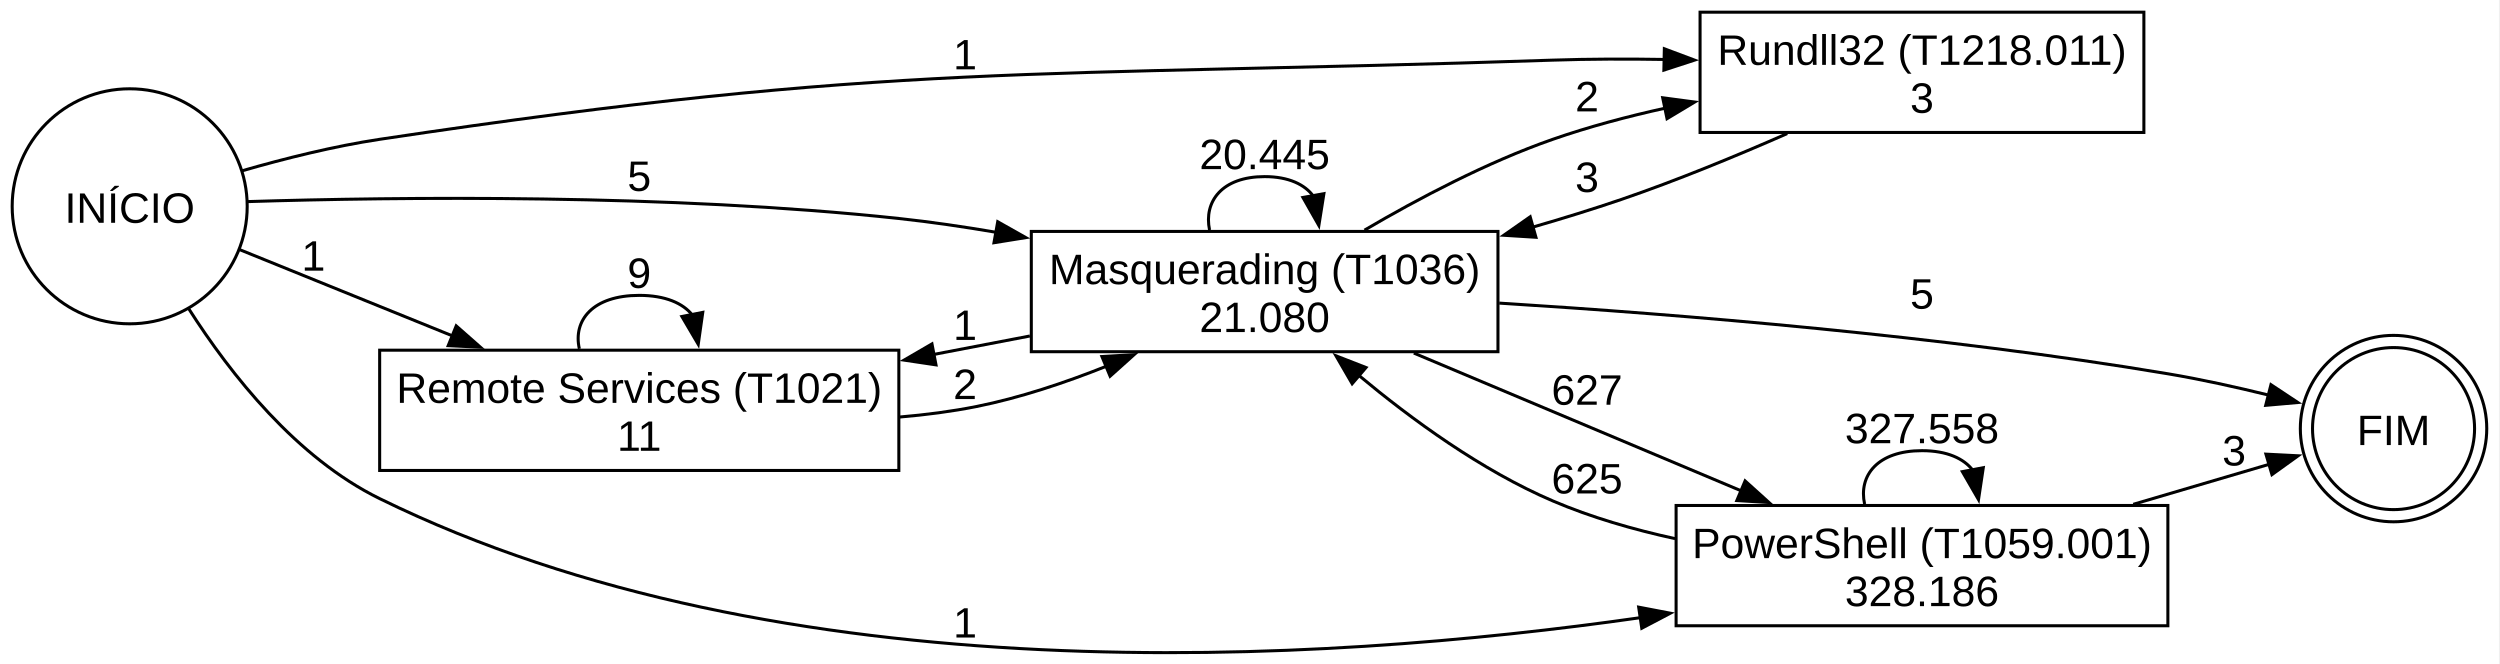
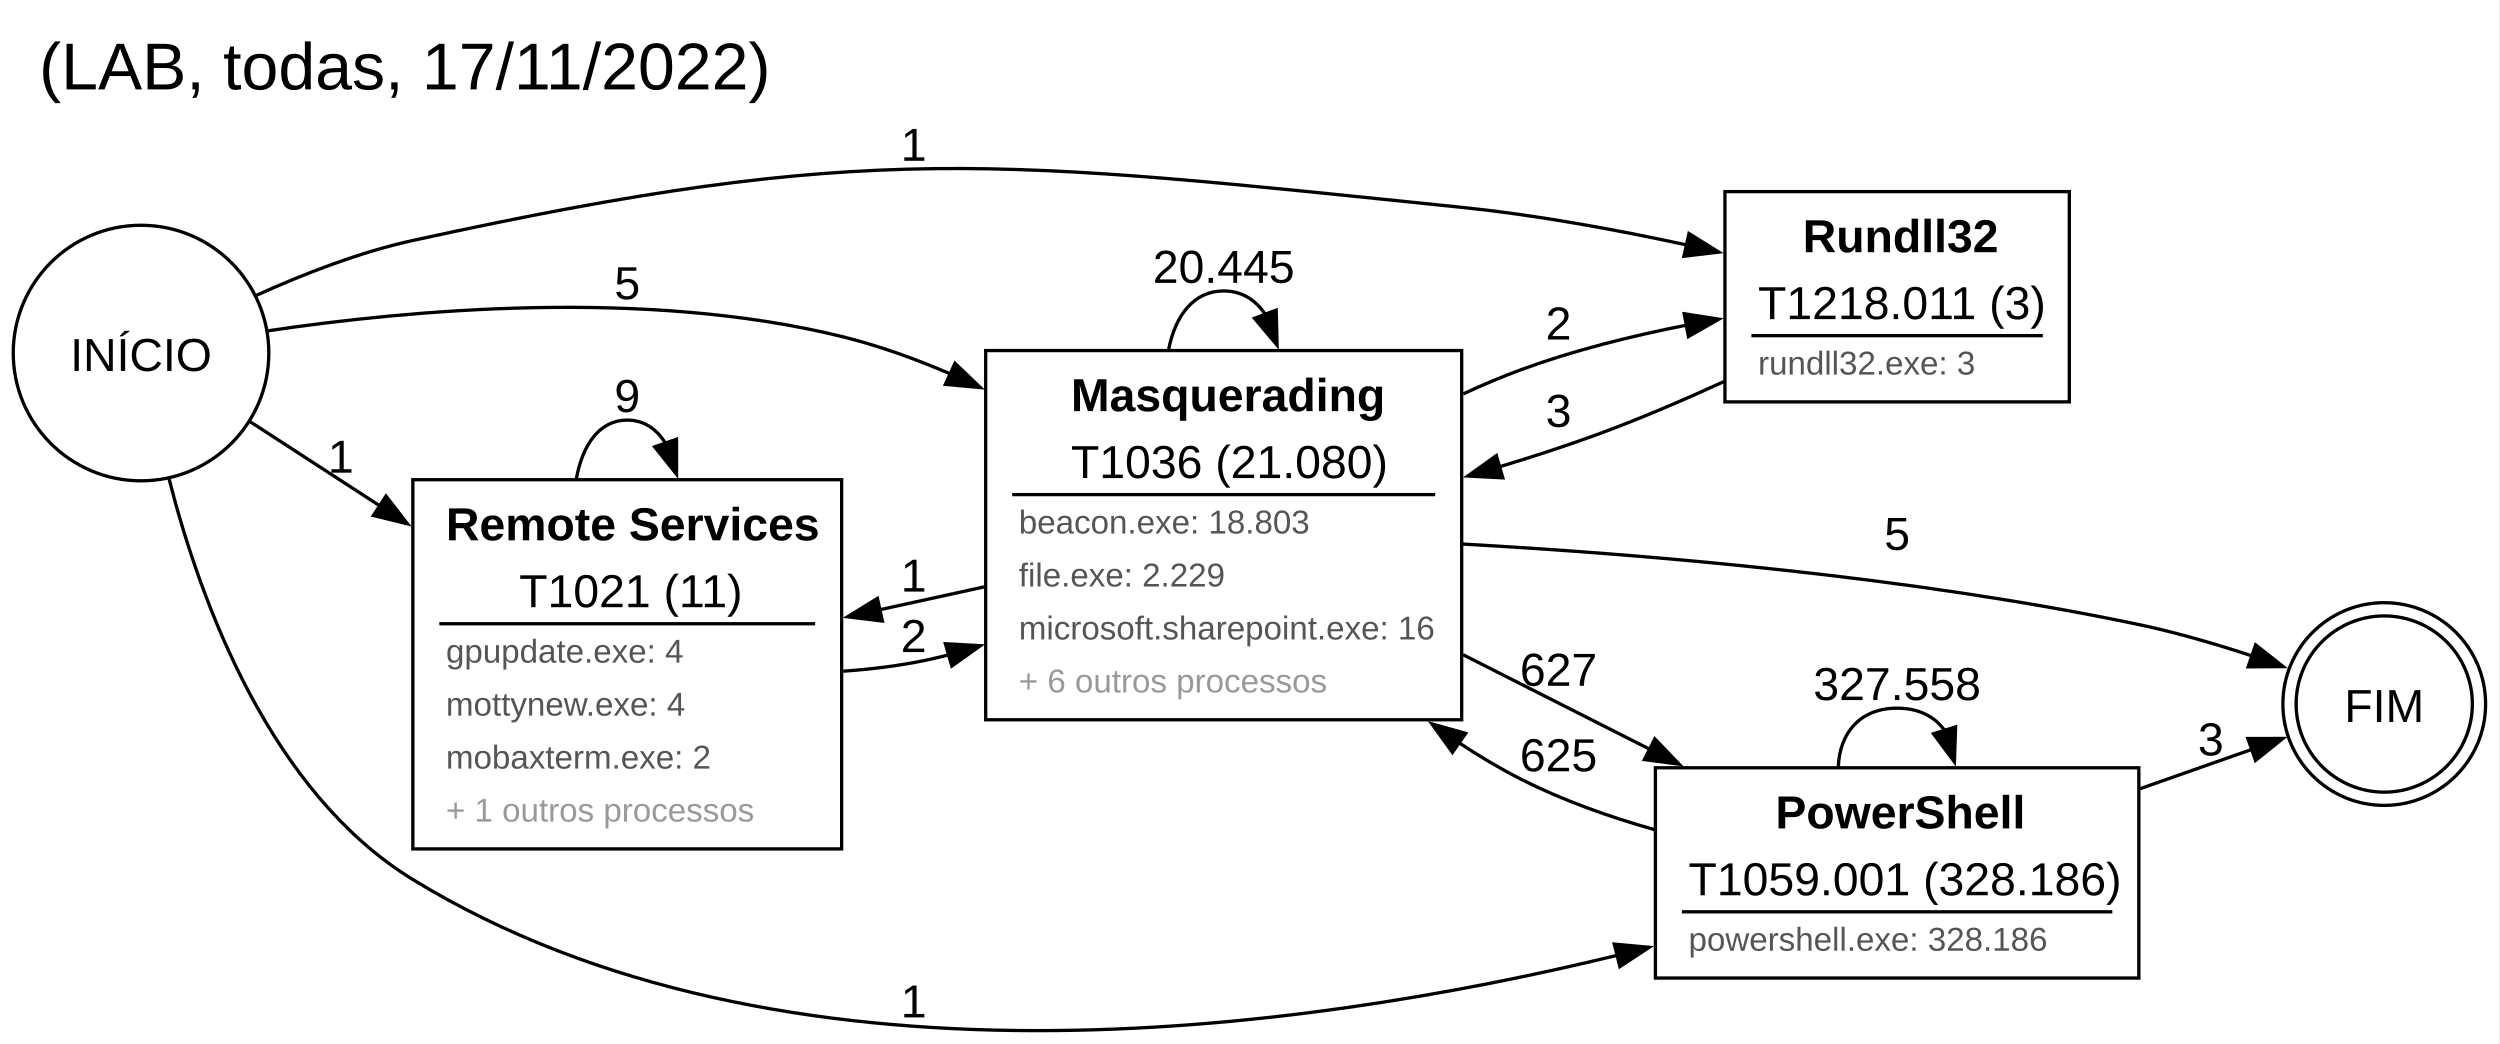
- <svg xmlns="http://www.w3.org/2000/svg" width="821pt" height="218pt" viewBox="0.00 0.00 821.00 218.00">
-   <g id="graph0" class="graph" transform="scale(1 1) rotate(0) translate(4 214.48)">
-     <polygon fill="white" stroke="none" points="-4,4 -4,-214.48 816.65,-214.48 816.65,4 -4,4" />
+ <svg xmlns="http://www.w3.org/2000/svg" width="755pt" height="315pt" viewBox="0.00 0.00 755.00 315.00">
+   <g id="graph0" class="graph" transform="scale(1 1) rotate(0) translate(4 311.28)">
+     <polygon fill="white" stroke="none" points="-4,4 -4,-311.28 750.65,-311.28 750.65,4 -4,4" />
+     <text xml:space="preserve" text-anchor="middle" x="118.25" y="-284.28" font-family="Arial" font-size="20.00">(LAB, todas, 17/11/2022)</text>
    <g id="node1" class="node">
-       <ellipse fill="none" stroke="black" cx="38.59" cy="-146.73" rx="38.59" ry="38.59" />
-       <text xml:space="preserve" text-anchor="middle" x="38.59" y="-141.31" font-family="Arial" font-size="14.00">INÍCIO</text>
+       <ellipse fill="none" stroke="black" cx="38.59" cy="-204.66" rx="38.59" ry="38.59" />
+       <text xml:space="preserve" text-anchor="middle" x="38.59" y="-199.24" font-family="Arial" font-size="14.00">INÍCIO</text>
    </g>
    <g id="node3" class="node">
-       <polygon fill="none" stroke="black" points="291.18,-99.48 120.68,-99.48 120.68,-59.98 291.18,-59.98 291.18,-99.48" />
-       <text xml:space="preserve" text-anchor="middle" x="205.93" y="-82.18" font-family="Arial" font-size="14.00">Remote Services (T1021)</text>
-       <text xml:space="preserve" text-anchor="middle" x="205.93" y="-66.43" font-family="Arial" font-size="14.00">11</text>
+       <polygon fill="none" stroke="black" points="250.18,-166.41 120.68,-166.41 120.68,-54.91 250.18,-54.91 250.18,-166.41" />
+       <polygon fill="black" stroke="black" points="128.68,-122.91 128.68,-122.91 242.18,-122.91 242.18,-122.91 128.68,-122.91" />
+       <text xml:space="preserve" text-anchor="start" x="130.68" y="-148.11" font-family="Arial" font-weight="bold" font-size="14.00">Remote Services</text>
+       <text xml:space="preserve" text-anchor="start" x="152.8" y="-127.91" font-family="Arial" font-size="14.00">T1021 (11)</text>
+       <text xml:space="preserve" text-anchor="start" x="130.68" y="-111.16" font-family="Arial" font-size="10.00" fill="#555555">gpupdate.exe: 4</text>
+       <text xml:space="preserve" text-anchor="start" x="130.68" y="-95.16" font-family="Arial" font-size="10.00" fill="#555555">mottynew.exe: 4</text>
+       <text xml:space="preserve" text-anchor="start" x="130.68" y="-79.16" font-family="Arial" font-size="10.00" fill="#555555">mobaxterm.exe: 2</text>
+       <text xml:space="preserve" text-anchor="start" x="130.68" y="-63.16" font-family="Arial" font-size="10.00" fill="#999999">+ 1 outros processos</text>
    </g>
    <g id="edge1" class="edge">
-       <path fill="none" stroke="black" d="M74.65,-132.52C94.96,-124.29 121.07,-113.71 144.58,-104.18" />
-       <polygon fill="black" stroke="black" points="145.82,-107.46 153.77,-100.46 143.19,-100.97 145.82,-107.46" />
-       <text xml:space="preserve" text-anchor="middle" x="98.93" y="-125.6" font-family="Arial" font-size="14.00">1</text>
+       <path fill="none" stroke="black" d="M71.37,-184.03C83.08,-176.44 96.88,-167.48 110.74,-158.49" />
+       <polygon fill="black" stroke="black" points="112.57,-161.47 119.05,-153.09 108.76,-155.6 112.57,-161.47" />
+       <text xml:space="preserve" text-anchor="middle" x="98.93" y="-168.53" font-family="Arial" font-size="14.00">1</text>
    </g>
    <g id="node4" class="node">
-       <polygon fill="none" stroke="black" points="487.93,-138.48 334.68,-138.48 334.68,-98.98 487.93,-98.98 487.93,-138.48" />
-       <text xml:space="preserve" text-anchor="middle" x="411.3" y="-121.18" font-family="Arial" font-size="14.00">Masquerading (T1036)</text>
-       <text xml:space="preserve" text-anchor="middle" x="411.3" y="-105.43" font-family="Arial" font-size="14.00">21.080</text>
+       <polygon fill="none" stroke="black" points="437.43,-205.41 293.68,-205.41 293.68,-93.91 437.43,-93.91 437.43,-205.41" />
+       <polygon fill="black" stroke="black" points="301.68,-161.91 301.68,-161.91 429.43,-161.91 429.43,-161.91 301.68,-161.91" />
+       <text xml:space="preserve" text-anchor="start" x="319.43" y="-187.11" font-family="Arial" font-weight="bold" font-size="14.00">Masquerading</text>
+       <text xml:space="preserve" text-anchor="start" x="319.43" y="-166.91" font-family="Arial" font-size="14.00">T1036 (21.080)</text>
+       <text xml:space="preserve" text-anchor="start" x="303.68" y="-150.16" font-family="Arial" font-size="10.00" fill="#555555">beacon.exe: 18.803</text>
+       <text xml:space="preserve" text-anchor="start" x="303.68" y="-134.16" font-family="Arial" font-size="10.00" fill="#555555">file.exe: 2.229</text>
+       <text xml:space="preserve" text-anchor="start" x="303.68" y="-118.16" font-family="Arial" font-size="10.00" fill="#555555">microsoft.sharepoint.exe: 16</text>
+       <text xml:space="preserve" text-anchor="start" x="303.68" y="-102.16" font-family="Arial" font-size="10.00" fill="#999999">+ 6 outros processos</text>
    </g>
    <g id="edge10" class="edge">
-       <path fill="none" stroke="black" d="M77.23,-148.27C126.54,-149.8 215.61,-150.87 291.18,-142.73 301.61,-141.61 312.48,-140.01 323.23,-138.18" />
-       <polygon fill="black" stroke="black" points="323.65,-141.66 332.88,-136.45 322.42,-134.77 323.65,-141.66" />
-       <text xml:space="preserve" text-anchor="middle" x="205.93" y="-151.78" font-family="Arial" font-size="14.00">5</text>
+       <path fill="none" stroke="black" d="M76.75,-211.35C119.33,-217.69 190.88,-224.27 250.18,-209.66 261.23,-206.94 272.4,-202.94 283.2,-198.27" />
+       <polygon fill="black" stroke="black" points="284.41,-201.57 292.06,-194.24 281.5,-195.2 284.41,-201.57" />
+       <text xml:space="preserve" text-anchor="middle" x="185.43" y="-220.92" font-family="Arial" font-size="14.00">5</text>
    </g>
    <g id="node5" class="node">
-       <polygon fill="none" stroke="black" points="707.93,-48.48 546.43,-48.48 546.43,-8.98 707.93,-8.98 707.93,-48.48" />
-       <text xml:space="preserve" text-anchor="middle" x="627.18" y="-31.18" font-family="Arial" font-size="14.00">PowerShell (T1059.001)</text>
-       <text xml:space="preserve" text-anchor="middle" x="627.18" y="-15.43" font-family="Arial" font-size="14.00">328.186</text>
+       <polygon fill="none" stroke="black" points="641.93,-79.41 495.93,-79.41 495.93,-15.91 641.93,-15.91 641.93,-79.41" />
+       <polygon fill="black" stroke="black" points="503.93,-35.91 503.93,-35.91 633.93,-35.91 633.93,-35.91 503.93,-35.91" />
+       <text xml:space="preserve" text-anchor="start" x="532.18" y="-61.11" font-family="Arial" font-weight="bold" font-size="14.00">PowerShell</text>
+       <text xml:space="preserve" text-anchor="start" x="505.93" y="-40.91" font-family="Arial" font-size="14.00">T1059.001 (328.186)</text>
+       <text xml:space="preserve" text-anchor="start" x="505.93" y="-24.16" font-family="Arial" font-size="10.00" fill="#555555">powershell.exe: 328.186</text>
    </g>
    <g id="edge6" class="edge">
-       <path fill="none" stroke="black" d="M57.86,-113.28C71.89,-91.25 93.46,-64.1 120.68,-50.73 253.05,14.27 429.2,3.48 534.79,-11.65" />
-       <polygon fill="black" stroke="black" points="534.14,-15.09 544.54,-13.1 535.16,-8.17 534.14,-15.09" />
-       <text xml:space="preserve" text-anchor="middle" x="312.93" y="-5.11" font-family="Arial" font-size="14.00">1</text>
+       <path fill="none" stroke="black" d="M47.04,-166.7C56.77,-128.59 77.87,-71.88 120.68,-45.66 231.66,22.32 389.04,0.42 484.49,-22.8" />
+       <polygon fill="black" stroke="black" points="483.51,-26.16 494.06,-25.19 485.21,-19.37 483.51,-26.16" />
+       <text xml:space="preserve" text-anchor="middle" x="271.93" y="-4.03" font-family="Arial" font-size="14.00">1</text>
    </g>
    <g id="node6" class="node">
-       <polygon fill="none" stroke="black" points="700.05,-210.48 554.3,-210.48 554.3,-170.98 700.05,-170.98 700.05,-210.48" />
-       <text xml:space="preserve" text-anchor="middle" x="627.18" y="-193.18" font-family="Arial" font-size="14.00">Rundll32 (T1218.011)</text>
-       <text xml:space="preserve" text-anchor="middle" x="627.18" y="-177.43" font-family="Arial" font-size="14.00">3</text>
+       <polygon fill="none" stroke="black" points="620.93,-253.41 516.93,-253.41 516.93,-189.91 620.93,-189.91 620.93,-253.41" />
+       <polygon fill="black" stroke="black" points="524.93,-209.91 524.93,-209.91 612.93,-209.91 612.93,-209.91 524.93,-209.91" />
+       <text xml:space="preserve" text-anchor="start" x="540.43" y="-235.11" font-family="Arial" font-weight="bold" font-size="14.00">Rundll32</text>
+       <text xml:space="preserve" text-anchor="start" x="526.93" y="-214.91" font-family="Arial" font-size="14.00">T1218.011 (3)</text>
+       <text xml:space="preserve" text-anchor="start" x="526.93" y="-198.16" font-family="Arial" font-size="10.00" fill="#555555">rundll32.exe: 3</text>
    </g>
    <g id="edge13" class="edge">
-       <path fill="none" stroke="black" d="M75.54,-158.4C89.48,-162.42 105.68,-166.47 120.68,-168.73 290.38,-194.25 334.41,-188.95 505.93,-194.73 517.84,-195.13 530.41,-195.16 542.75,-194.95" />
-       <polygon fill="black" stroke="black" points="542.57,-198.46 552.49,-194.74 542.42,-191.46 542.57,-198.46" />
-       <text xml:space="preserve" text-anchor="middle" x="312.93" y="-191.7" font-family="Arial" font-size="14.00">1</text>
+       <path fill="none" stroke="black" d="M73.41,-222.08C87.63,-228.53 104.57,-235.13 120.68,-238.66 258.26,-268.81 297.31,-263.01 437.43,-248.66 459.77,-246.38 483.92,-241.94 505.31,-237.32" />
+       <polygon fill="black" stroke="black" points="506.07,-240.74 515.07,-235.15 504.55,-233.9 506.07,-240.74" />
+       <text xml:space="preserve" text-anchor="middle" x="271.93" y="-262.73" font-family="Arial" font-size="14.00">1</text>
    </g>
    <g id="node2" class="node">
-       <ellipse fill="none" stroke="black" cx="782.04" cy="-73.73" rx="26.61" ry="26.61" />
-       <ellipse fill="none" stroke="black" cx="782.04" cy="-73.73" rx="30.61" ry="30.61" />
-       <text xml:space="preserve" text-anchor="middle" x="782.04" y="-68.31" font-family="Arial" font-size="14.00">FIM</text>
+       <ellipse fill="none" stroke="black" cx="716.04" cy="-98.66" rx="26.61" ry="26.61" />
+       <ellipse fill="none" stroke="black" cx="716.04" cy="-98.66" rx="30.61" ry="30.61" />
+       <text xml:space="preserve" text-anchor="middle" x="716.04" y="-93.24" font-family="Arial" font-size="14.00">FIM</text>
    </g>
    <g id="edge2" class="edge">
-       <path fill="none" stroke="black" d="M186.26,-99.93C184.12,-109.29 190.67,-117.48 205.93,-117.48 214.51,-117.48 220.34,-114.89 223.41,-110.96" />
-       <polygon fill="black" stroke="black" points="226.79,-111.9 225.3,-101.41 219.93,-110.54 226.79,-111.9" />
-       <text xml:space="preserve" text-anchor="middle" x="205.93" y="-119.93" font-family="Arial" font-size="14.00">9</text>
+       <path fill="none" stroke="black" d="M170.04,-166.62C171.94,-177.06 177.07,-184.41 185.43,-184.41 190.52,-184.41 194.42,-181.68 197.11,-177.19" />
+       <polygon fill="black" stroke="black" points="200.31,-178.64 200.31,-168.05 193.71,-176.33 200.31,-178.64" />
+       <text xml:space="preserve" text-anchor="middle" x="185.43" y="-186.86" font-family="Arial" font-size="14.00">9</text>
    </g>
    <g id="edge3" class="edge">
-       <path fill="none" stroke="black" d="M291.45,-77.53C300.02,-78.25 308.55,-79.36 316.68,-80.98 330.92,-83.83 345.75,-88.79 359.29,-94.19" />
-       <polygon fill="black" stroke="black" points="357.87,-97.39 368.45,-98.01 360.56,-90.93 357.87,-97.39" />
-       <text xml:space="preserve" text-anchor="middle" x="312.93" y="-83.43" font-family="Arial" font-size="14.00">2</text>
+       <path fill="none" stroke="black" d="M250.63,-108.58C259.11,-109.17 267.64,-110.22 275.68,-111.91 277.98,-112.4 280.31,-112.95 282.63,-113.55" />
+       <polygon fill="black" stroke="black" points="281.51,-116.86 292.09,-116.28 283.45,-110.14 281.51,-116.86" />
+       <text xml:space="preserve" text-anchor="middle" x="271.93" y="-114.36" font-family="Arial" font-size="14.00">2</text>
    </g>
    <g id="edge5" class="edge">
-       <path fill="none" stroke="black" d="M488.35,-114.94C548.3,-111.19 633.85,-104.16 707.93,-91.73 718.72,-89.92 730.27,-87.37 740.94,-84.75" />
-       <polygon fill="black" stroke="black" points="741.78,-88.15 750.61,-82.3 740.06,-81.37 741.78,-88.15" />
-       <text xml:space="preserve" text-anchor="middle" x="627.18" y="-113.12" font-family="Arial" font-size="14.00">5</text>
+       <path fill="none" stroke="black" d="M437.66,-146.98C493.65,-143.84 573.41,-137.08 641.93,-122.66 653.3,-120.27 665.39,-116.73 676.39,-113.1" />
+       <polygon fill="black" stroke="black" points="677.21,-116.52 685.53,-109.97 674.94,-109.9 677.21,-116.52" />
+       <text xml:space="preserve" text-anchor="middle" x="568.93" y="-145.22" font-family="Arial" font-size="14.00">5</text>
    </g>
    <g id="edge14" class="edge">
-       <path fill="none" stroke="black" d="M334.21,-104.14C323.84,-102.15 313.1,-100.09 302.46,-98.05" />
-       <polygon fill="black" stroke="black" points="303.38,-94.66 292.9,-96.22 302.06,-101.54 303.38,-94.66" />
-       <text xml:space="preserve" text-anchor="middle" x="312.93" y="-102.85" font-family="Arial" font-size="14.00">1</text>
+       <path fill="none" stroke="black" d="M293.21,-134.04C282.84,-131.77 272.14,-129.43 261.69,-127.14" />
+       <polygon fill="black" stroke="black" points="262.48,-123.73 251.96,-125.01 260.98,-130.57 262.48,-123.73" />
+       <text xml:space="preserve" text-anchor="middle" x="271.93" y="-132.61" font-family="Arial" font-size="14.00">1</text>
    </g>
    <g id="edge4" class="edge">
-       <path fill="none" stroke="black" d="M393.22,-138.93C391.25,-148.29 397.28,-156.48 411.3,-156.48 419.19,-156.48 424.55,-153.89 427.38,-149.96" />
-       <polygon fill="black" stroke="black" points="430.77,-150.88 429.11,-140.42 423.88,-149.63 430.77,-150.88" />
-       <text xml:space="preserve" text-anchor="middle" x="411.3" y="-158.93" font-family="Arial" font-size="14.00">20.445</text>
+       <path fill="none" stroke="black" d="M348.9,-205.62C350.95,-216.06 356.5,-223.41 365.55,-223.41 371.07,-223.41 375.28,-220.68 378.2,-216.19" />
+       <polygon fill="black" stroke="black" points="381.4,-217.63 381.67,-207.04 374.85,-215.15 381.4,-217.63" />
+       <text xml:space="preserve" text-anchor="middle" x="365.55" y="-225.86" font-family="Arial" font-size="14.00">20.445</text>
    </g>
    <g id="edge8" class="edge">
-       <path fill="none" stroke="black" d="M460.3,-98.53C492.22,-85.1 534.33,-67.38 568.14,-53.15" />
-       <polygon fill="black" stroke="black" points="569.09,-56.55 576.95,-49.45 566.37,-50.1 569.09,-56.55" />
-       <text xml:space="preserve" text-anchor="middle" x="517.18" y="-81.57" font-family="Arial" font-size="14.00">627</text>
+       <path fill="none" stroke="black" d="M437.83,-113.56C456.16,-104.27 475.92,-94.27 494.36,-84.93" />
+       <polygon fill="black" stroke="black" points="495.76,-88.14 503.1,-80.5 492.6,-81.89 495.76,-88.14" />
+       <text xml:space="preserve" text-anchor="middle" x="466.68" y="-104.17" font-family="Arial" font-size="14.00">627</text>
    </g>
    <g id="edge11" class="edge">
-       <path fill="none" stroke="black" d="M444.1,-138.9C461.71,-149.24 484.35,-161.2 505.93,-168.73 517.71,-172.84 530.42,-176.22 543.01,-179" />
-       <polygon fill="black" stroke="black" points="542.03,-182.37 552.54,-180.97 543.45,-175.51 542.03,-182.37" />
-       <text xml:space="preserve" text-anchor="middle" x="517.18" y="-177.91" font-family="Arial" font-size="14.00">2</text>
+       <path fill="none" stroke="black" d="M437.9,-192.33C443.73,-195.03 449.61,-197.52 455.43,-199.66 471.21,-205.47 488.83,-209.85 505.35,-213.09" />
+       <polygon fill="black" stroke="black" points="504.63,-216.52 515.1,-214.89 505.9,-209.64 504.63,-216.52" />
+       <text xml:space="preserve" text-anchor="middle" x="466.68" y="-208.75" font-family="Arial" font-size="14.00">2</text>
    </g>
    <g id="edge15" class="edge">
-       <path fill="none" stroke="black" d="M696.56,-48.86C711.84,-53.36 727.55,-57.98 741.22,-62.01" />
-       <polygon fill="black" stroke="black" points="740.13,-65.34 750.71,-64.8 742.11,-58.62 740.13,-65.34" />
-       <text xml:space="preserve" text-anchor="middle" x="729.68" y="-61.62" font-family="Arial" font-size="14.00">3</text>
+       <path fill="none" stroke="black" d="M642.06,-73.01C653.89,-77.17 665.73,-81.33 676.32,-85.06" />
+       <polygon fill="black" stroke="black" points="674.85,-88.25 685.44,-88.26 677.17,-81.64 674.85,-88.25" />
+       <text xml:space="preserve" text-anchor="middle" x="663.68" y="-83.16" font-family="Arial" font-size="14.00">3</text>
    </g>
    <g id="edge7" class="edge">
-       <path fill="none" stroke="black" d="M546.09,-37.59C532.37,-40.59 518.5,-44.6 505.93,-49.98 482.56,-59.97 459.51,-76.79 442.13,-91.29" />
-       <polygon fill="black" stroke="black" points="440.05,-88.46 434.73,-97.63 444.6,-93.78 440.05,-88.46" />
-       <text xml:space="preserve" text-anchor="middle" x="517.18" y="-52.43" font-family="Arial" font-size="14.00">625</text>
+       <path fill="none" stroke="black" d="M495.68,-60.72C481.91,-64.61 467.91,-69.58 455.43,-75.91 448.94,-79.2 442.51,-83.04 436.24,-87.21" />
+       <polygon fill="black" stroke="black" points="434.63,-84.06 428.44,-92.65 438.64,-89.8 434.63,-84.06" />
+       <text xml:space="preserve" text-anchor="middle" x="466.68" y="-78.36" font-family="Arial" font-size="14.00">625</text>
    </g>
    <g id="edge9" class="edge">
-       <path fill="none" stroke="black" d="M608.34,-48.93C606.28,-58.29 612.56,-66.48 627.18,-66.48 635.4,-66.48 640.98,-63.89 643.93,-59.96" />
-       <polygon fill="black" stroke="black" points="647.31,-60.89 645.74,-50.41 640.44,-59.59 647.31,-60.89" />
-       <text xml:space="preserve" text-anchor="middle" x="627.18" y="-68.93" font-family="Arial" font-size="14.00">327.558</text>
+       <path fill="none" stroke="black" d="M551.18,-79.72C551.54,-89.63 557.45,-97.41 568.93,-97.41 575.56,-97.41 580.34,-94.81 583.26,-90.7" />
+       <polygon fill="black" stroke="black" points="586.59,-91.76 586.23,-81.17 579.91,-89.67 586.59,-91.76" />
+       <text xml:space="preserve" text-anchor="middle" x="568.93" y="-99.86" font-family="Arial" font-size="14.00">327.558</text>
    </g>
    <g id="edge12" class="edge">
-       <path fill="none" stroke="black" d="M582.93,-170.62C566.13,-163.24 546.59,-155.19 528.43,-148.98 519.12,-145.8 509.29,-142.76 499.45,-139.92" />
-       <polygon fill="black" stroke="black" points="500.4,-136.56 489.83,-137.22 498.51,-143.29 500.4,-136.56" />
-       <text xml:space="preserve" text-anchor="middle" x="517.18" y="-151.43" font-family="Arial" font-size="14.00">3</text>
+       <path fill="none" stroke="black" d="M516.68,-196.07C504.18,-190.34 490.71,-184.58 477.93,-179.91 468.53,-176.48 458.56,-173.24 448.6,-170.24" />
+       <polygon fill="black" stroke="black" points="449.85,-166.97 439.27,-167.52 447.89,-173.68 449.85,-166.97" />
+       <text xml:space="preserve" text-anchor="middle" x="466.68" y="-182.36" font-family="Arial" font-size="14.00">3</text>
    </g>
  </g>
</svg>
